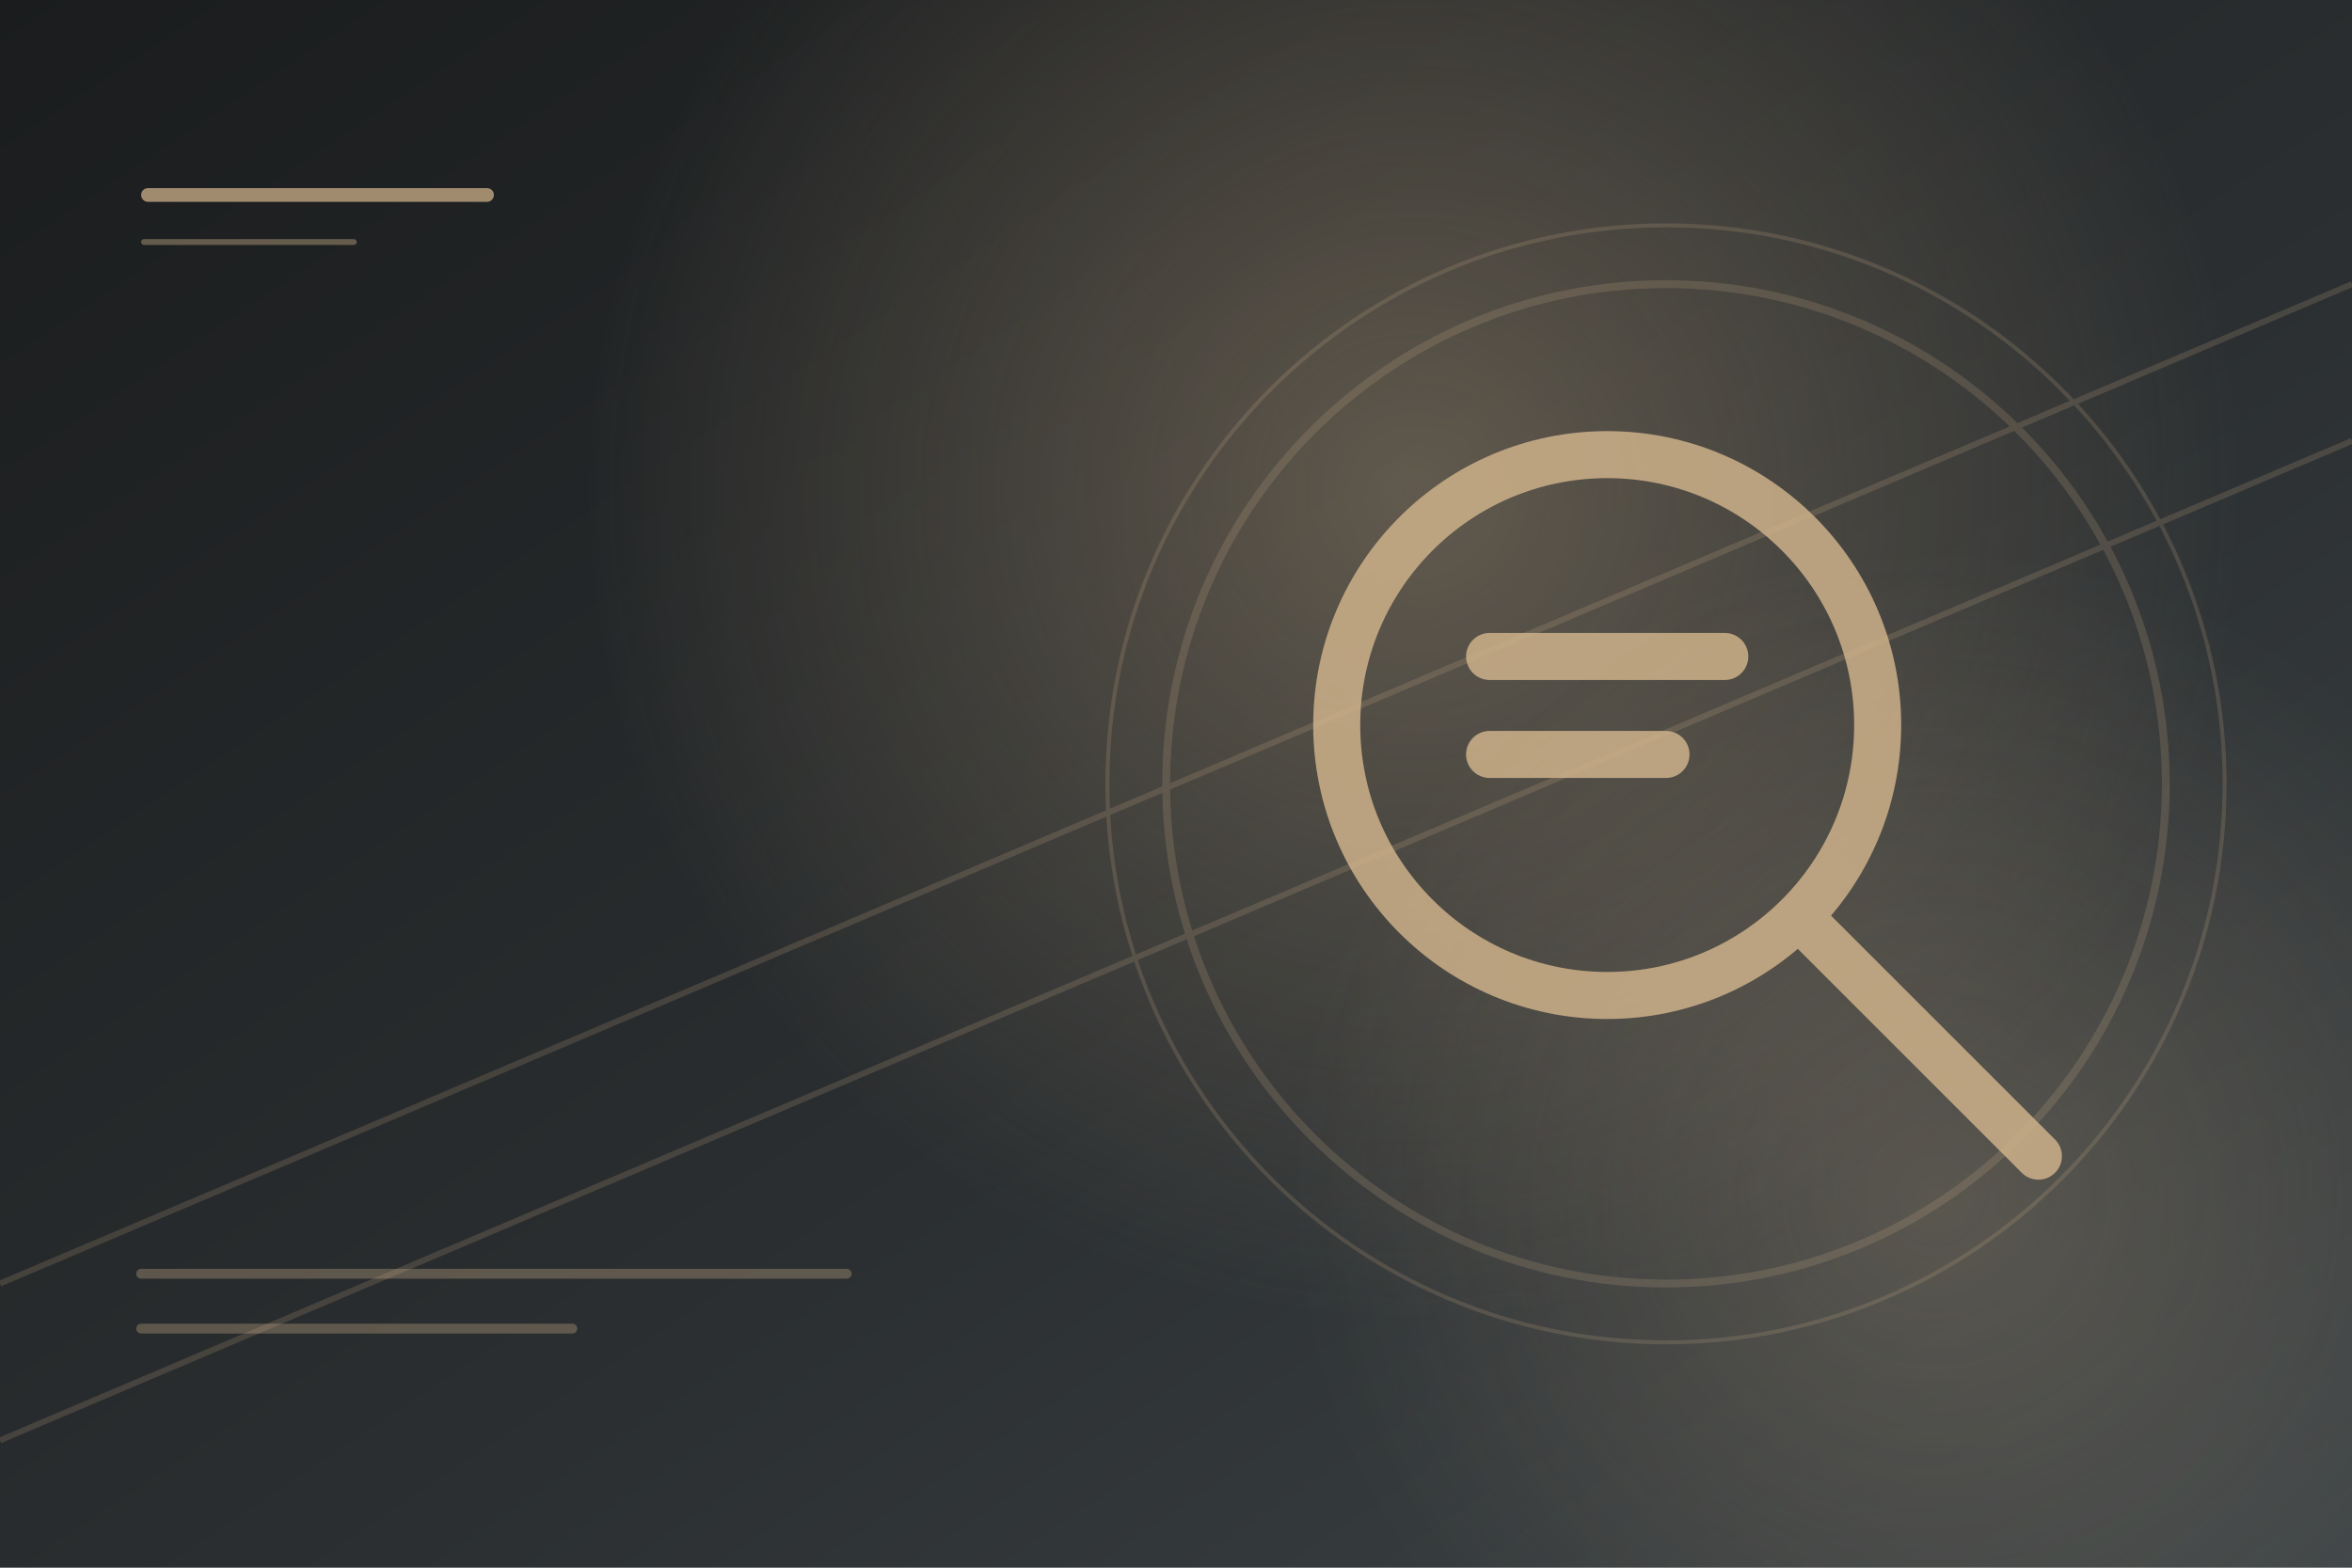
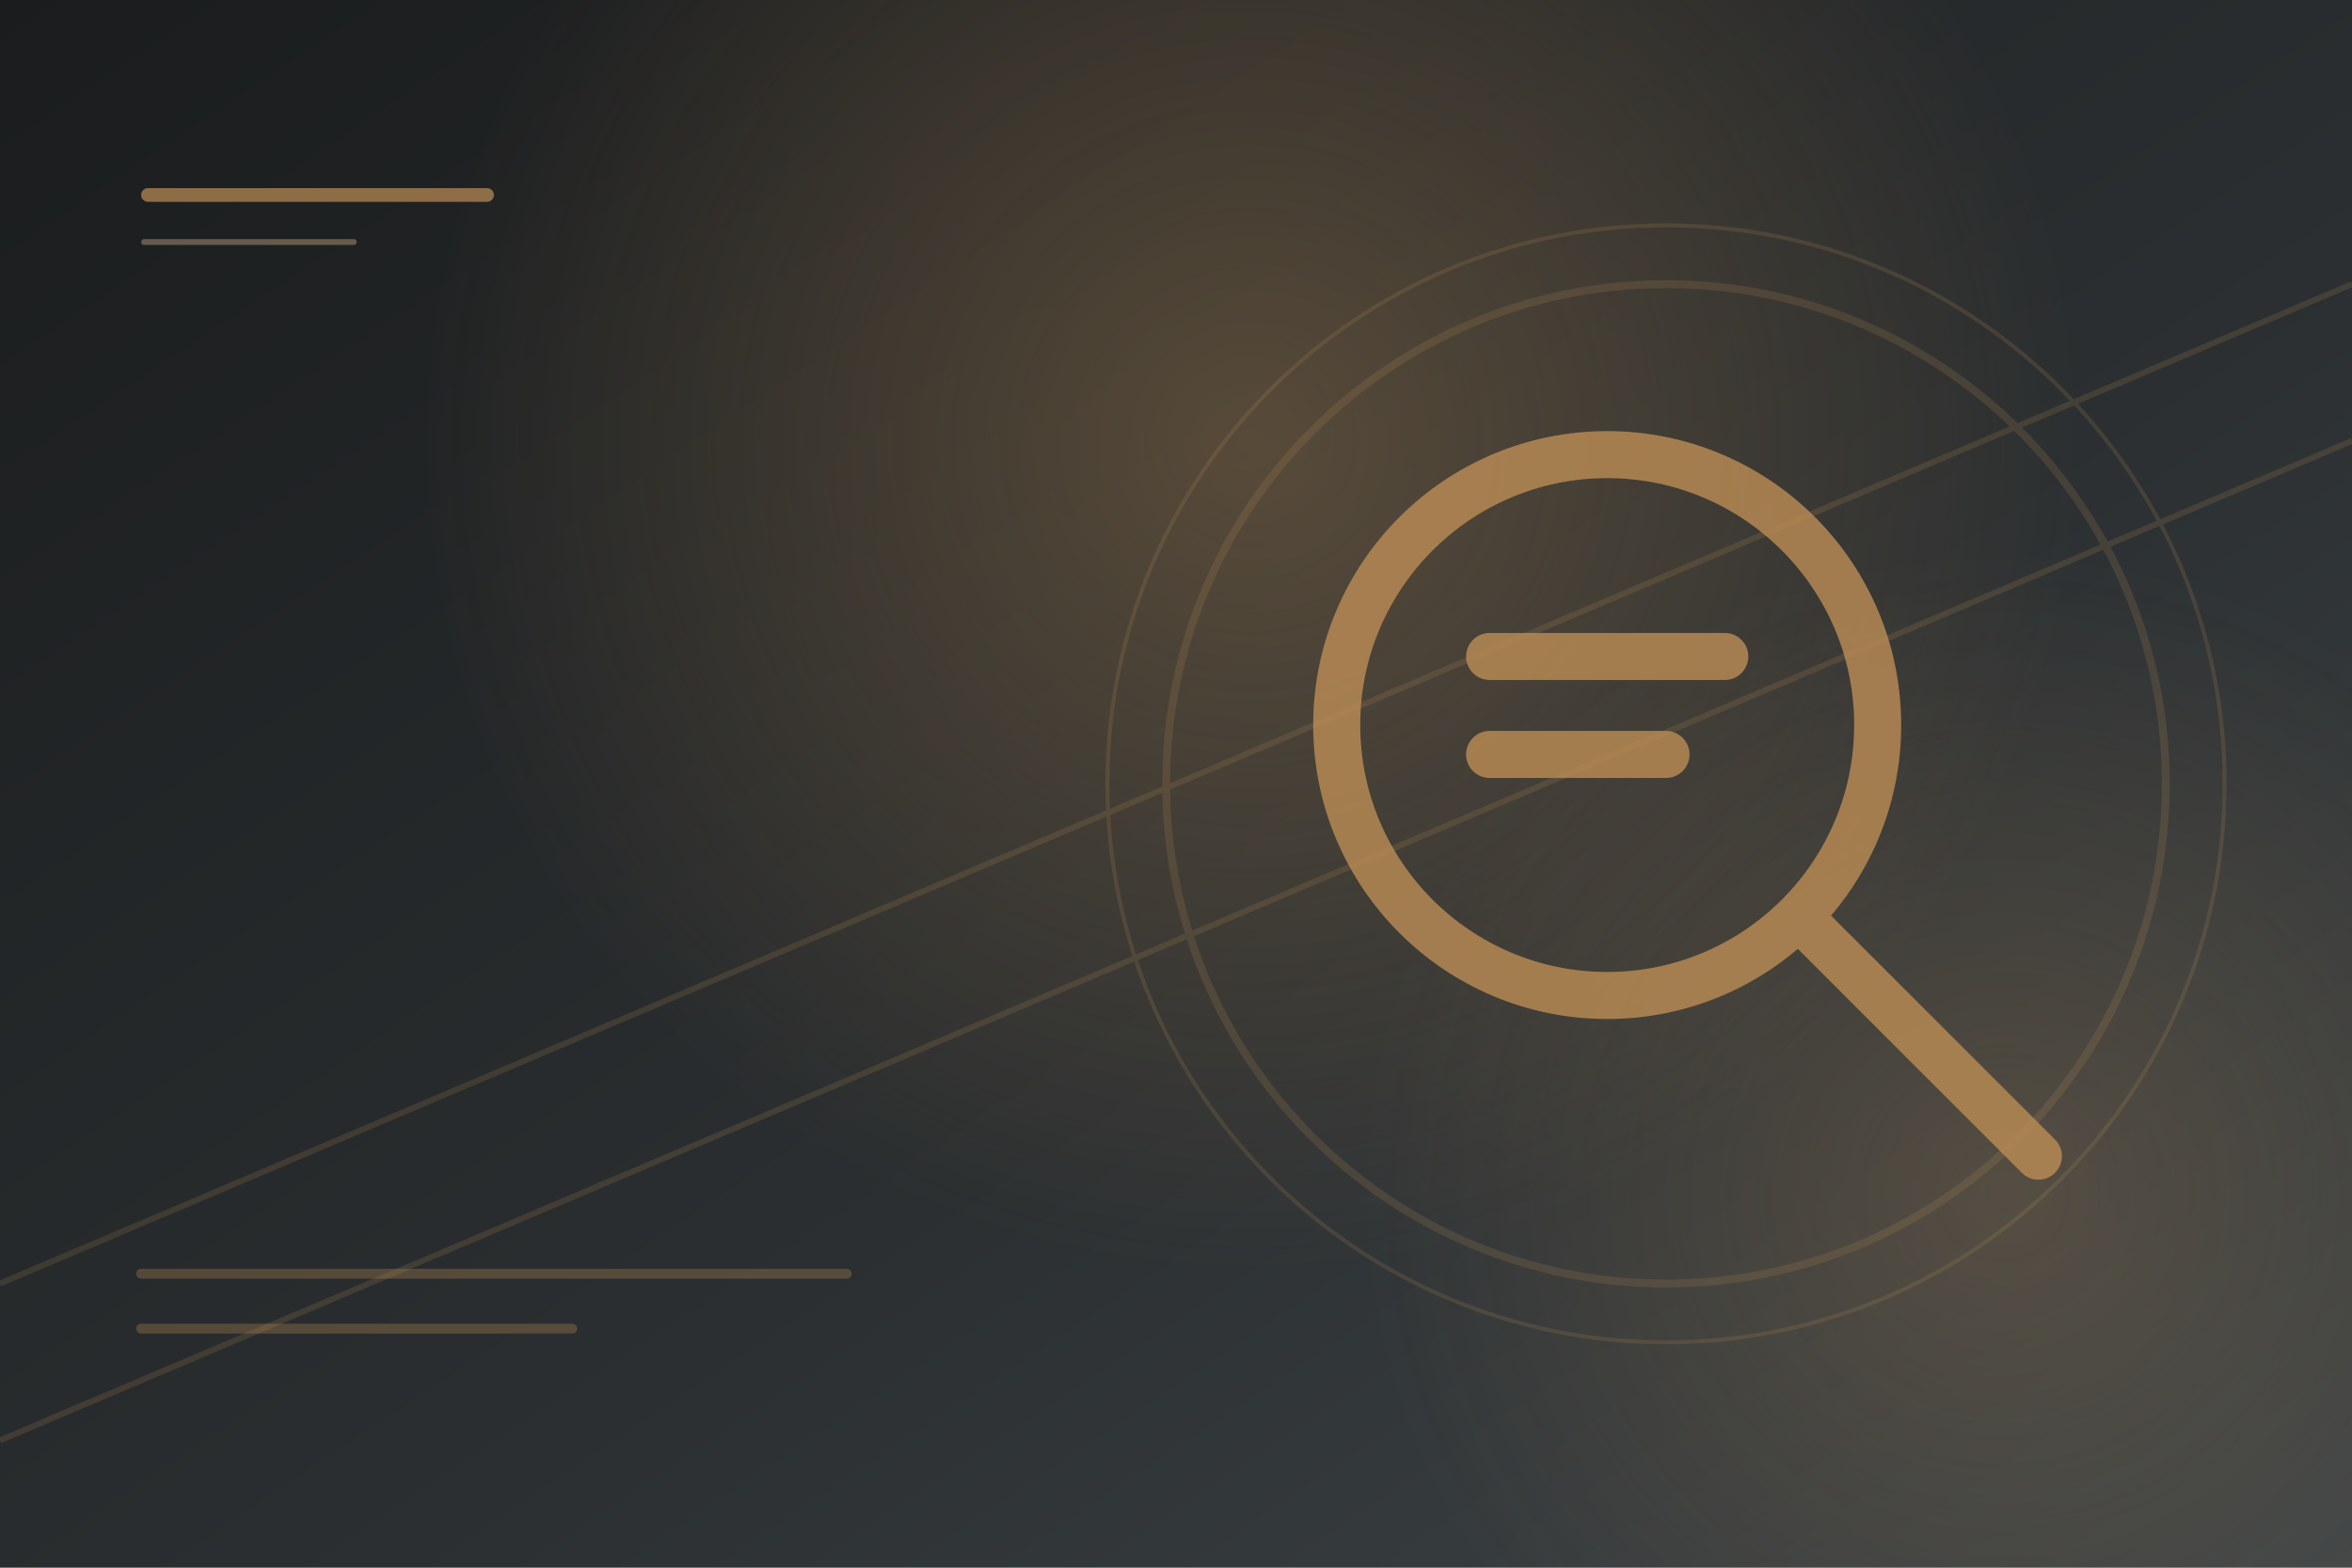
<svg xmlns="http://www.w3.org/2000/svg" width="1200" height="800" viewBox="0 0 1200 800" preserveAspectRatio="xMidYMid meet" role="img" aria-labelledby="title desc">
  <defs>
    <linearGradient id="bg" x1="0" y1="0" x2="1" y2="1">
      <stop stop-color="#1a1c1d" />
      <stop offset=".58" stop-color="#2b2f31" />
      <stop offset="1" stop-color="#3e4447" />
    </linearGradient>
    <radialGradient id="glow">
-       <stop stop-color="#d2b48c" stop-opacity=".34" />
-       <stop offset="1" stop-color="#d2b48c" stop-opacity="0" />
+       <stop stop-color="#b98b54" stop-opacity=".34" />
+       <stop offset="1" stop-color="#b98b54" stop-opacity="0" />
    </radialGradient>
  </defs>
  <rect width="1200" height="800" fill="url(#bg)" />
-   <circle cx="721" cy="251" r="420" fill="url(#glow)" />
-   <circle cx="988" cy="610" r="330" fill="url(#glow)" opacity=".7" />
-   <g fill="none" stroke="#d2b48c" opacity=".18">
+   <circle cx="638" cy="226" r="420" fill="url(#glow)" />
+   <circle cx="1022" cy="610" r="330" fill="url(#glow)" opacity=".7" />
+   <g fill="none" stroke="#b98b54" opacity=".18">
    <path d="M0 655 1200 145M0 735 1200 225" stroke-width="3" />
    <circle cx="850" cy="400" r="255" stroke-width="4" />
    <circle cx="850" cy="400" r="285" stroke-width="2" />
  </g>
-   <g color="#d2b48c" opacity=".82">
+   <g color="#b98b54" opacity=".82">
    <circle cx="820" cy="370" r="138" fill="none" stroke="currentColor" stroke-width="24" />
    <path d="m920 470 120 120M760 335h120M760 385h90" fill="none" stroke="currentColor" stroke-width="24" stroke-linecap="round" />
  </g>
-   <rect x="72" y="96" width="180" height="7" rx="3.5" fill="#d2b48c" opacity=".72" />
+   <rect x="72" y="96" width="180" height="7" rx="3.5" fill="#b98b54" opacity=".72" />
  <rect x="72" y="122" width="110" height="3" rx="1.5" fill="#d2b48c" opacity=".4" />
-   <path d="M72 650h360M72 678h220" stroke="#d2b48c" stroke-width="5" stroke-linecap="round" opacity=".32" />
+   <path d="M72 650h360M72 678h220" stroke="#b98b54" stroke-width="5" stroke-linecap="round" opacity=".32" />
</svg>
